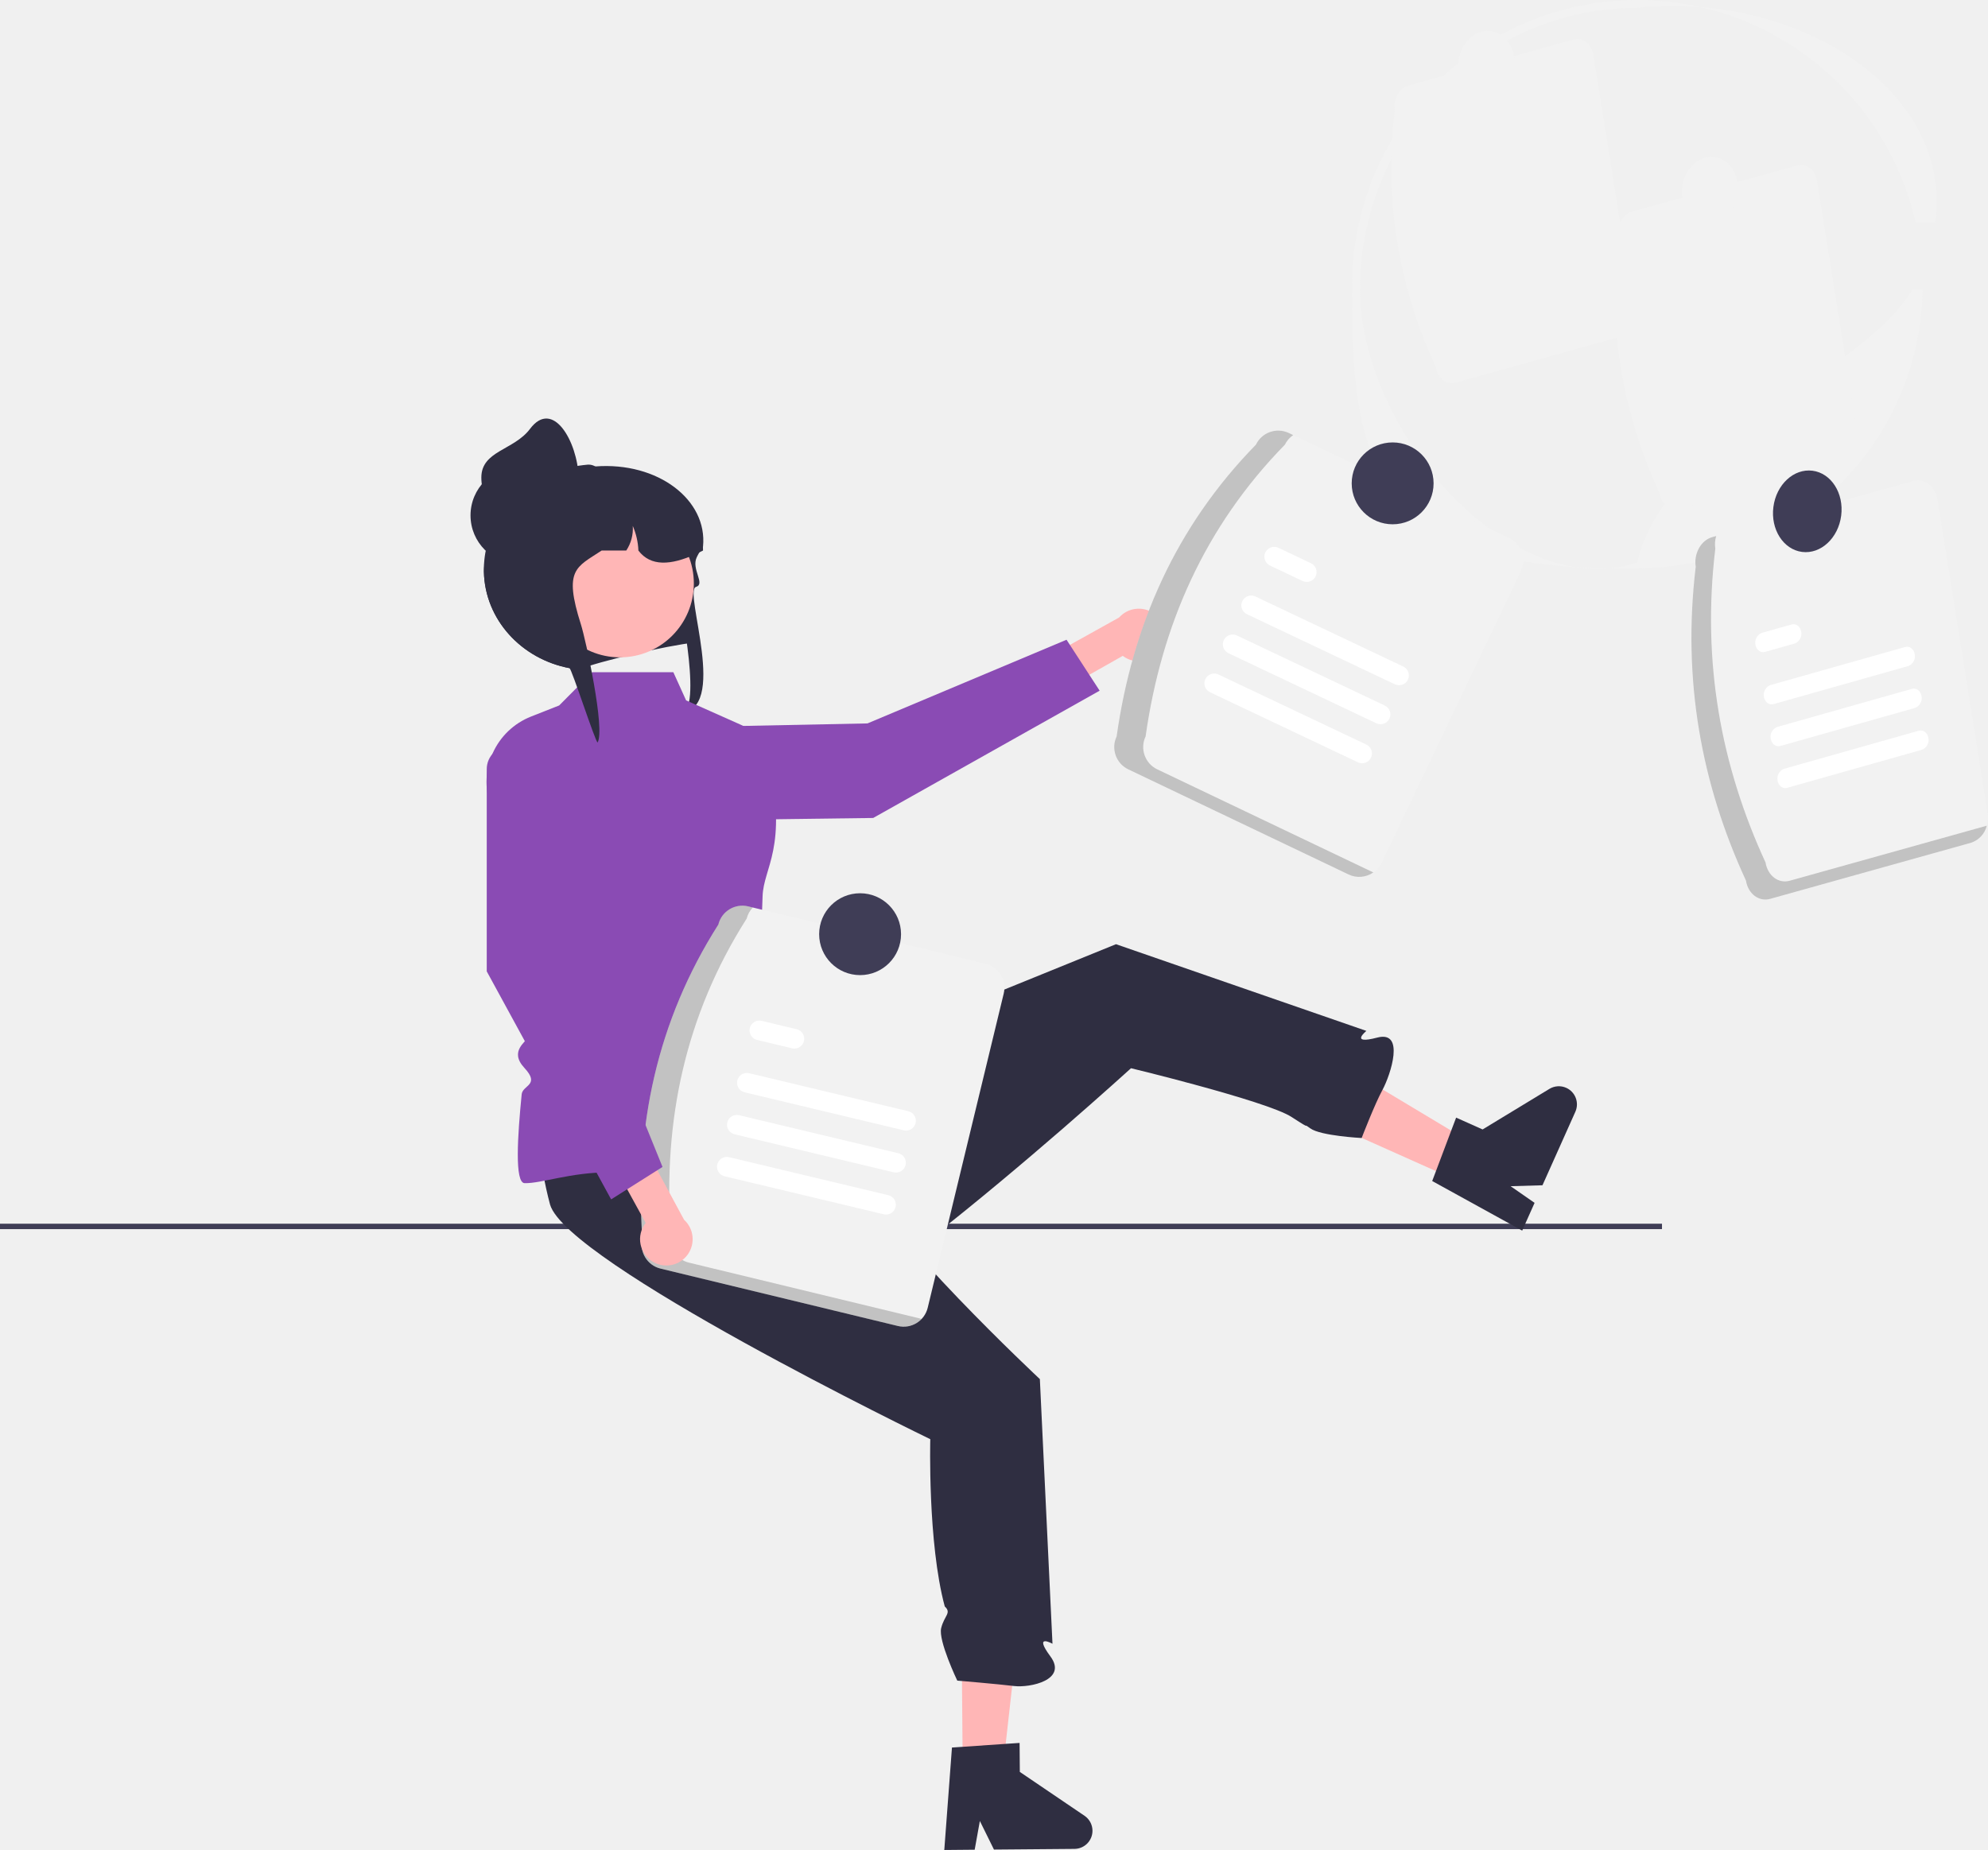
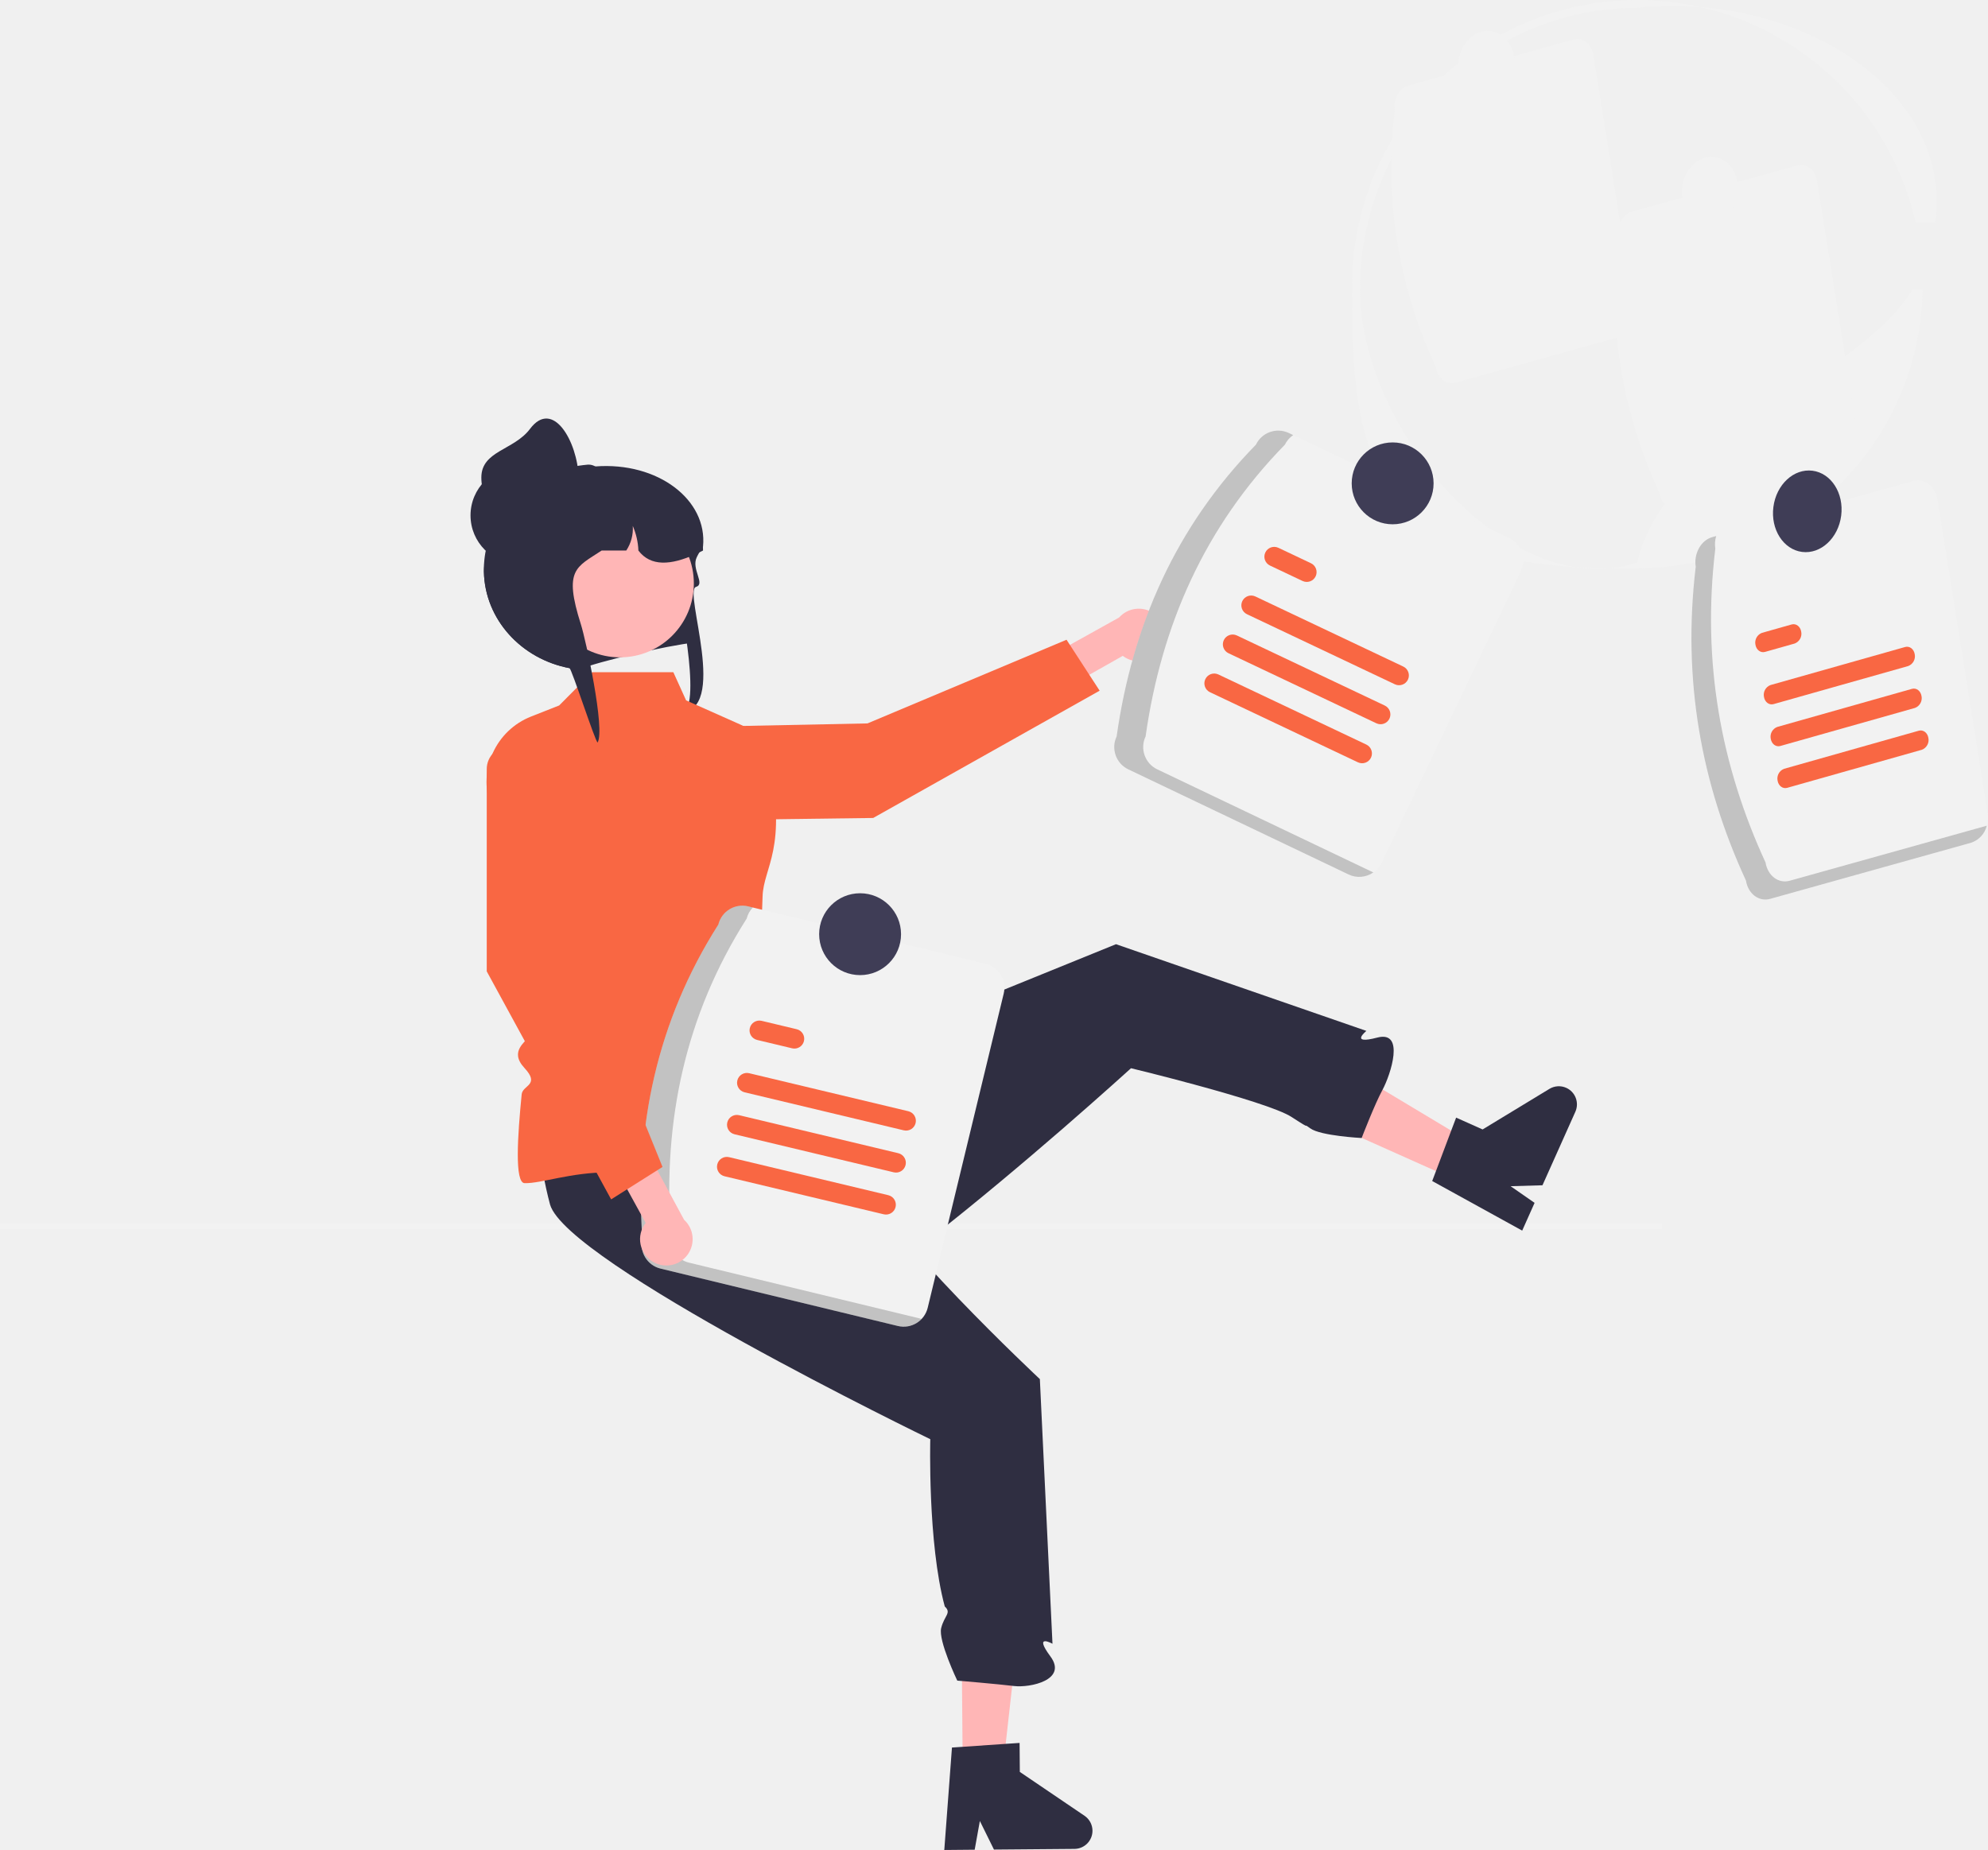
<svg xmlns="http://www.w3.org/2000/svg" data-name="Layer 1" width="735.165" height="684.285" viewBox="0 0 735.165 684.285">
  <path d="M940.795,190h7.301c5.593-42.939-37.441-75.546-86.799-79.526A105.837,105.837,0,0,1,940.795,190Z" transform="translate(-232.4177 -107.8573)" fill="#f2f2f2" />
  <path d="M827.188,318.111q-6.197-.076-11.875-.418A50.575,50.575,0,0,0,827.188,318.111Z" transform="translate(-232.4177 -107.8573)" fill="#f2f2f2" />
  <path d="M735.324,213.348c.953-56.559,46.021-102.588,102.588-102.588a125.181,125.181,0,0,1,23.384-.286,105.523,105.523,0,0,0-128.875,102.874c0,53.63,1.919,99.385,82.892,104.345C774.289,311.462,734.576,257.759,735.324,213.348Z" transform="translate(-232.4177 -107.8573)" fill="#f2f2f2" />
  <path d="M939.585,215c-18.543,31.723-91.452,54.987-101.673,100.937a46.801,46.801,0,0,1-10.725,2.174c3.36.041,6.825.028,10.427-.055,57.615,0,104.874-45.662,105.767-103.056Z" transform="translate(-232.4177 -107.8573)" fill="#f2f2f2" />
  <path d="M846.191,290.437c-13.484-29.251-19.388-60.775-15.253-95.312-.639-4.018,1.601-8.044,5.006-9l61.045-17.055c3.407-.947,6.688,1.537,7.335,5.552l15.253,95.312c.639,4.018-1.601,8.044-5.006,9l-61.045,17.055C850.12,296.936,846.838,294.453,846.191,290.437Z" transform="translate(-232.4177 -107.8573)" fill="#f2f2f2" />
  <ellipse cx="864.812" cy="178.285" rx="12.433" ry="10.378" transform="translate(344.761 905.2641) rotate(-82.63777)" fill="#f2f2f2" />
  <path d="M763.471,243.827c-13.484-29.251-19.388-60.775-15.253-95.312-.639-4.018,1.601-8.044,5.006-9l61.045-17.055c3.407-.947,6.688,1.537,7.335,5.552l15.253,95.312c.639,4.018-1.601,8.044-5.006,9l-61.045,17.055C767.399,250.327,764.117,247.843,763.471,243.827Z" transform="translate(-232.4177 -107.8573)" fill="#f2f2f2" />
  <ellipse cx="782.092" cy="131.675" rx="12.433" ry="10.378" transform="translate(318.866 782.5882) rotate(-82.63777)" fill="#f2f2f2" />
-   <rect y="452.637" width="614.606" height="2" fill="#3f3d56" />
+   <rect y="452.637" width="614.606" height="2" fill="#f2f2f2" />
  <path d="M482.418,324.495c-.725-2.538,9.411,20.72,7,21-10.983,1.26-35.319,6.94-42.968,10-.345-.04-.689-.08-1.023-.13-.821-.09-1.621-.22-2.411-.37-17.811-3.37-31.286-18-31.651-35.66-.02-.25-.02-.51-.02-.76a33.48,33.48,0,0,1,.193-3.65,34.333,34.333,0,0,1,.861-4.91l-.041-.01c-7.092-6.66-4.103-19.01,4.934-24.22a32.551,32.551,0,0,1,12.786-4.15,34.279,34.279,0,0,1,3.678-.2h11.54a53.631,53.631,0,0,1,7.244-1.05h.02c23.232-1.77,41.55,12.39,39.837,29.62-.01.02-.03.04-.041.06-.496.74-.932,1.44-1.317,2.11-.375.63-.689,1.23-.962,1.8-2.118,4.4,3.326,9.937-.284,10.97-4.8,1.374,12.625,46.55-6.375,46.55C492.66,374.122,484.418,331.495,482.418,324.495Z" transform="translate(-232.4177 -107.8573)" fill="#2f2e41" />
  <polygon points="356.007 653.298 370.991 653.171 377.622 594.033 355.51 594.219 356.007 653.298" fill="#ffb6b6" />
  <path d="M636.417,784.981a6.707,6.707,0,0,1-6.641,6.757l-29.79.249-5.215-10.571-1.915,10.625-11.24.102,2.838-37.895,3.911-.26,15.951-1.1,5.146-.345.09,10.722,23.93,16.231A6.696,6.696,0,0,1,636.417,784.981Z" transform="translate(-232.4177 -107.8573)" fill="#2f2e41" />
  <path d="M607.418,731.495c-5.96-.72-21-2-21-2s-7.1-14.82-5.95-19.43c1.13-4.63,3.95-5.57,1.33-7.99-6.38-23.58-5.36-61.88-5.36-61.88s-34.34-16.63-69.11-35.88c-33.99-18.83-68.39-40.16-71.5-50.91a136.945,136.945,0,0,1-4.12-23.47c-.52-5.2-.84-10.3-1.04-14.87-.47-10.46-.28-18.19-.28-18.19l43.33-.72,28.7-.66h3v5l7.54,12.82s13.03,15.15,11.5,16.56c-1.85,1.71-1.29,3.23,5.28,4.47a21.362,21.362,0,0,0,5.66.23c10.61-.81,15.05,5.26,15.31,6.59,1.78,9.39,19.63,29.79,36.35,47.2h.01c15.43,16.08,29.89,29.6,29.89,29.6l.82,17.25,3.85,80.65s-7.22-4.04-.77,4.67C627.308,729.255,613.378,732.205,607.418,731.495Z" transform="translate(-232.4177 -107.8573)" fill="#2f2e41" />
  <polygon points="537.561 436.107 543.678 422.427 492.655 391.8 483.627 411.987 537.561 436.107" fill="#ffb6b6" />
  <path d="M811.607,510.229a6.707,6.707,0,0,1,3.383,8.85l-12.164,27.194-11.782.346,8.866,6.161-4.582,10.264-33.281-18.342,1.39-3.665,5.634-14.963,1.827-4.823,9.788,4.377,24.713-15.011A6.696,6.696,0,0,1,811.607,510.229Z" transform="translate(-232.4177 -107.8573)" fill="#2f2e41" />
  <path d="M743.733,510.855c-.035.078-.077.149-.112.213-2.788,5.117-7.363,16.956-7.648,17.686a.109.109,0,0,0-.014.042s-15.095-.778-18.953-3.546c-3.865-2.789,1.984,1.62-6.929-4.211-4.609-3.032-20.395-7.765-34.534-11.632-13.155-3.598-24.876-6.427-24.876-6.427s-10.361,9.43-25.373,22.462l-.007.007c-13.943,12.077-31.91,27.264-49.322,40.863-37.278,10.965-76.624,20.465-86.459,15.127a136.945,136.945,0,0,1-19.598-13.554l10.128-26.548L506.821,513.288l28.195-11.457,11.03-4.485,15.445-6.268,83.62-33.975,92.603,32.075s-6.45,5.211,4.047,2.462C752.117,488.936,746.646,505.37,743.733,510.855Z" transform="translate(-232.4177 -107.8573)" fill="#2f2e41" />
-   <path d="M451.418,356.495h30l4.723,10.426,20.091,8.952A18.26,18.26,0,0,1,516.629,388.649c7.234,33.071-1.917,39.943-2.211,50.846-1,37-6.153,44.36-5.576,53.494.172,2.734,1.841,13.542,7.209,12.524s2.474,3.255,3.745,4.916c1.098,1.435,6.87-.469,3.247,4.298s11.868,17.768,2.376,17.768c-18,0-54,9-68,9s-24.819,4.151-31,4c-3.767-.092-2.589-17.659-1.084-32.872.341-3.445,6.956-3.355,1.02-9.742s1.051-9.706,1.064-11.387c.013-1.786,3.365-6.284-.817-13.642s-.327-4.313-.509-6.624c-1.4-17.805-3.406-40.507-3.406-40.507l-8.844-24.89a26.041,26.041,0,0,1,14.982-32.943l10.374-4.092Z" transform="translate(-232.4177 -107.8573)" fill="#8a4bb4" />
+   <path d="M451.418,356.495h30l4.723,10.426,20.091,8.952A18.26,18.26,0,0,1,516.629,388.649c7.234,33.071-1.917,39.943-2.211,50.846-1,37-6.153,44.36-5.576,53.494.172,2.734,1.841,13.542,7.209,12.524s2.474,3.255,3.745,4.916c1.098,1.435,6.87-.469,3.247,4.298s11.868,17.768,2.376,17.768c-18,0-54,9-68,9s-24.819,4.151-31,4c-3.767-.092-2.589-17.659-1.084-32.872.341-3.445,6.956-3.355,1.02-9.742s1.051-9.706,1.064-11.387c.013-1.786,3.365-6.284-.817-13.642s-.327-4.313-.509-6.624c-1.4-17.805-3.406-40.507-3.406-40.507l-8.844-24.89a26.041,26.041,0,0,1,14.982-32.943l10.374-4.092Z" transform="translate(-232.4177 -107.8573)" fill="#f96743" />
  <path d="M662.113,347.314a9.743,9.743,0,0,1-14.503,3.139l-42.261,23.926-9.492-10.062,50.402-28.05a9.73,9.73,0,0,1,15.854,11.048Z" transform="translate(-232.4177 -107.8573)" fill="#ffb6b6" />
-   <path d="M471.831,403.79l-.644,7.705,84.134-1.082,83.746-47.08-12.243-18.844-73.608,30.949-52.316,1.061A29.776,29.776,0,0,0,471.831,403.79Z" transform="translate(-232.4177 -107.8573)" fill="#8a4bb4" />
+   <path d="M471.831,403.79l-.644,7.705,84.134-1.082,83.746-47.08-12.243-18.844-73.608,30.949-52.316,1.061A29.776,29.776,0,0,0,471.831,403.79Z" transform="translate(-232.4177 -107.8573)" fill="#f96743" />
  <circle cx="229.261" cy="215.822" r="27.322" fill="#ffb6b6" />
  <path d="M492.397,311.495c-.456.24-.902.46-1.358.68-.476.23-.952.46-1.429.67-9.149,4.15-16.596,4.61-21.114-1.35a25.26,25.26,0,0,0-2.077-9.1,14.627,14.627,0,0,1-2.411,9.1h-9.098c-9.372,6.22-14.184,6.87-7.68,27.29,1.814,5.69,9.025,38.8,6.188,43.71-.821-.09-9.612-27.35-10.403-27.5-17.811-3.37-31.286-18-31.651-35.66.02-.9.081-1.8.172-2.68a47.717,47.717,0,0,1,3.86-5.04,30.593,30.593,0,0,1,3.171-13.61,31.304,31.304,0,0,1,11.895-12.94,55.163,55.163,0,0,1,9.503-3.57c.081-.02.152-.04.233-.06,1.003-.27,2.026-.52,3.05-.73a56.096,56.096,0,0,1,6.403-.97c.152-.01.304-.02.446-.02a4.825,4.825,0,0,1,2.442.67c.01,0,.01.01.02.01a4.597,4.597,0,0,1,1.358,1.21,4.65,4.65,0,0,1,.993,2.89h10.132q.562,0,1.125.03a27.166,27.166,0,0,1,26.19,25.54C492.386,310.545,492.397,311.015,492.397,311.495Z" transform="translate(-232.4177 -107.8573)" fill="#2f2e41" />
  <circle cx="192" cy="190.637" r="18" fill="#2f2e41" />
  <path d="M446.418,284.495c.344,9.935-8.059,18-18,18a18,18,0,0,1-18-18c0-9.941,12.039-10.044,18-18C436.85,255.24,445.954,271.096,446.418,284.495Z" transform="translate(-232.4177 -107.8573)" fill="#2f2e41" />
  <path d="M469.952,566.075c-2.795-41.473,5.387-80.485,28.111-116.235a9.14,9.14,0,0,1,11.02-6.728l87.783,21.23a9.14,9.14,0,0,1,6.727,11.02l-28.111,116.235a9.14,9.14,0,0,1-11.02,6.727l-87.783-21.23A9.14,9.14,0,0,1,469.952,566.075Z" transform="translate(-232.4177 -107.8573)" fill="#f2f2f2" />
  <path d="M487.155,574.884a9.14,9.14,0,0,1-6.727-11.02c-2.795-41.473,5.387-80.485,28.111-116.235a9.022,9.022,0,0,1,2.272-4.098l-1.727-.418a9.14,9.14,0,0,0-11.02,6.727c-22.724,35.75-30.906,74.762-28.111,116.235A9.14,9.14,0,0,0,476.68,577.095l87.783,21.23a9.099,9.099,0,0,0,8.748-2.629Z" transform="translate(-232.4177 -107.8573)" opacity="0.2" style="isolation:isolate" />
-   <path d="M566.635,525.952l-58.865-14.064a3.631,3.631,0,0,1,1.688-7.064l58.865,14.064a3.631,3.631,0,0,1-1.688,7.064Z" transform="translate(-232.4177 -107.8573)" fill="#fff" />
-   <path d="M525.348,495.614l-12.95-3.094a3.631,3.631,0,0,1,1.665-7.069l.022.005,12.95,3.094a3.631,3.631,0,0,1-1.688,7.064Z" transform="translate(-232.4177 -107.8573)" fill="#fff" />
-   <path d="M559.216,557.006l-58.865-14.064a3.631,3.631,0,0,1,1.688-7.064l58.865,14.064a3.631,3.631,0,1,1-1.665,7.069Z" transform="translate(-232.4177 -107.8573)" fill="#fff" />
-   <path d="M562.925,541.479,504.061,527.416a3.631,3.631,0,0,1,1.679-7.066l.008.002L564.613,534.416a3.631,3.631,0,0,1-1.688,7.064Z" transform="translate(-232.4177 -107.8573)" fill="#fff" />
+   <path d="M566.635,525.952l-58.865-14.064a3.631,3.631,0,0,1,1.688-7.064l58.865,14.064a3.631,3.631,0,0,1-1.688,7.064Z" transform="translate(-232.4177 -107.8573)" fill="#f96743" />
+   <path d="M525.348,495.614l-12.95-3.094a3.631,3.631,0,0,1,1.665-7.069l.022.005,12.95,3.094a3.631,3.631,0,0,1-1.688,7.064Z" transform="translate(-232.4177 -107.8573)" fill="#f96743" />
+   <path d="M559.216,557.006l-58.865-14.064a3.631,3.631,0,0,1,1.688-7.064l58.865,14.064a3.631,3.631,0,1,1-1.665,7.069Z" transform="translate(-232.4177 -107.8573)" fill="#f96743" />
+   <path d="M562.925,541.479,504.061,527.416a3.631,3.631,0,0,1,1.679-7.066l.008.002L564.613,534.416a3.631,3.631,0,0,1-1.688,7.064Z" transform="translate(-232.4177 -107.8573)" fill="#f96743" />
  <circle cx="318.064" cy="345.545" r="15.141" fill="#3f3d56" />
  <path d="M474.139,574.744a9.743,9.743,0,0,1-2.952-14.542l-23.38-42.565,10.183-9.362,27.4,50.758a9.73,9.73,0,0,1-11.251,15.711Z" transform="translate(-232.4177 -107.8573)" fill="#ffb6b6" />
-   <path d="M446.83,386.329,421.683,383.903a8.454,8.454,0,0,0-9.266,8.415V467.15l46,84.345,19-12-30-74Z" transform="translate(-232.4177 -107.8573)" fill="#8a4bb4" />
+   <path d="M446.83,386.329,421.683,383.903a8.454,8.454,0,0,0-9.266,8.415V467.15l46,84.345,19-12-30-74Z" transform="translate(-232.4177 -107.8573)" fill="#f96743" />
  <path d="M645.354,380.257c5.831-41.156,21.894-77.637,51.511-107.923a9.14,9.14,0,0,1,12.171-4.307l81.506,38.902a9.14,9.14,0,0,1,4.306,12.171l-51.511,107.923a9.14,9.14,0,0,1-12.171,4.307l-81.506-38.902A9.14,9.14,0,0,1,645.354,380.257Z" transform="translate(-232.4177 -107.8573)" fill="#f2f2f2" />
  <path d="M660.367,392.428a9.14,9.14,0,0,1-4.307-12.171c5.831-41.157,21.894-77.637,51.511-107.923a9.022,9.022,0,0,1,3.069-3.541l-1.604-.766a9.14,9.14,0,0,0-12.171,4.306c-29.617,30.287-45.68,66.767-51.511,107.923a9.14,9.14,0,0,0,4.307,12.171L731.167,431.33a9.099,9.099,0,0,0,9.102-.766Z" transform="translate(-232.4177 -107.8573)" opacity="0.2" style="isolation:isolate" />
-   <path d="M748.239,360.966l-54.691-25.918a3.631,3.631,0,0,1,3.11-6.563l54.691,25.918a3.631,3.631,0,0,1-3.11,6.563Z" transform="translate(-232.4177 -107.8573)" fill="#fff" />
-   <path d="M714.108,322.755l-12.032-5.702a3.631,3.631,0,1,1,3.089-6.573l.021.01,12.032,5.702a3.631,3.631,0,0,1-3.11,6.563Z" transform="translate(-232.4177 -107.8573)" fill="#fff" />
-   <path d="M734.566,389.819l-54.691-25.918a3.631,3.631,0,0,1,3.11-6.563l54.691,25.918a3.631,3.631,0,1,1-3.089,6.573Z" transform="translate(-232.4177 -107.8573)" fill="#fff" />
-   <path d="M741.403,375.393l-54.691-25.918a3.631,3.631,0,0,1,3.102-6.567l.008.004,54.691,25.918a3.631,3.631,0,0,1-3.11,6.563Z" transform="translate(-232.4177 -107.8573)" fill="#fff" />
+   <path d="M748.239,360.966l-54.691-25.918a3.631,3.631,0,0,1,3.11-6.563l54.691,25.918a3.631,3.631,0,0,1-3.11,6.563Z" transform="translate(-232.4177 -107.8573)" fill="#f96743" />
+   <path d="M714.108,322.755l-12.032-5.702a3.631,3.631,0,1,1,3.089-6.573l.021.01,12.032,5.702a3.631,3.631,0,0,1-3.11,6.563Z" transform="translate(-232.4177 -107.8573)" fill="#f96743" />
+   <path d="M734.566,389.819l-54.691-25.918a3.631,3.631,0,0,1,3.11-6.563l54.691,25.918a3.631,3.631,0,1,1-3.089,6.573Z" transform="translate(-232.4177 -107.8573)" fill="#f96743" />
+   <path d="M741.403,375.393l-54.691-25.918a3.631,3.631,0,0,1,3.102-6.567l.008.004,54.691,25.918a3.631,3.631,0,0,1-3.11,6.563Z" transform="translate(-232.4177 -107.8573)" fill="#f96743" />
  <circle cx="515" cy="178.787" r="15.141" fill="#3f3d56" />
  <path d="M878.077,433.574c-16.421-35.623-23.612-74.015-18.575-116.074-.778-4.893,1.949-9.796,6.097-10.961l74.343-20.77c4.149-1.153,8.146,1.871,8.933,6.762l18.575,116.074c.778,4.893-1.949,9.796-6.097,10.961l-74.343,20.77C882.86,441.489,878.864,438.464,878.077,433.574Z" transform="translate(-232.4177 -107.8573)" fill="#f2f2f2" />
  <path d="M894.247,433.637c-4.149,1.153-8.145-1.871-8.933-6.762-16.421-35.623-23.612-74.015-18.576-116.074a10.728,10.728,0,0,1,.323-4.671l-1.463.409c-4.147,1.165-6.875,6.068-6.097,10.961-5.036,42.06,2.155,80.452,18.576,116.074.787,4.89,4.784,7.915,8.933,6.762l74.343-20.77a8.834,8.834,0,0,0,5.774-6.29Z" transform="translate(-232.4177 -107.8573)" opacity="0.2" style="isolation:isolate" />
-   <path d="M938.08,354.218,888.288,368.299c-1.65.464-3.243-.737-3.557-2.683a3.858,3.858,0,0,1,2.412-4.362l49.793-14.081c1.651-.46,3.241.744,3.552,2.691a3.859,3.859,0,0,1-2.408,4.353Z" transform="translate(-232.4177 -107.8573)" fill="#fff" />
-   <path d="M896.103,345.885,885.149,348.982c-1.649.473-3.246-.72-3.568-2.664a3.862,3.862,0,0,1,2.404-4.376l.019-.005,10.954-3.098c1.651-.46,3.241.744,3.552,2.691A3.859,3.859,0,0,1,896.103,345.885Z" transform="translate(-232.4177 -107.8573)" fill="#fff" />
-   <path d="M943.113,385.188l-49.793,14.081c-1.651.46-3.241-.744-3.552-2.691a3.859,3.859,0,0,1,2.408-4.353L941.968,378.143c1.649-.473,3.246.72,3.568,2.664a3.862,3.862,0,0,1-2.404,4.376Z" transform="translate(-232.4177 -107.8573)" fill="#fff" />
-   <path d="M940.597,369.703l-49.793,14.081c-1.65.469-3.245-.727-3.563-2.672a3.859,3.859,0,0,1,2.411-4.37l.007-.002L939.452,362.658c1.651-.46,3.241.744,3.552,2.691a3.859,3.859,0,0,1-2.408,4.353Z" transform="translate(-232.4177 -107.8573)" fill="#fff" />
+   <path d="M938.08,354.218,888.288,368.299c-1.65.464-3.243-.737-3.557-2.683a3.858,3.858,0,0,1,2.412-4.362l49.793-14.081c1.651-.46,3.241.744,3.552,2.691a3.859,3.859,0,0,1-2.408,4.353Z" transform="translate(-232.4177 -107.8573)" fill="#f96743" />
+   <path d="M896.103,345.885,885.149,348.982c-1.649.473-3.246-.72-3.568-2.664a3.862,3.862,0,0,1,2.404-4.376l.019-.005,10.954-3.098c1.651-.46,3.241.744,3.552,2.691A3.859,3.859,0,0,1,896.103,345.885Z" transform="translate(-232.4177 -107.8573)" fill="#f96743" />
+   <path d="M943.113,385.188l-49.793,14.081c-1.651.46-3.241-.744-3.552-2.691a3.859,3.859,0,0,1,2.408-4.353L941.968,378.143c1.649-.473,3.246.72,3.568,2.664a3.862,3.862,0,0,1-2.404,4.376Z" transform="translate(-232.4177 -107.8573)" fill="#f96743" />
+   <path d="M940.597,369.703l-49.793,14.081c-1.65.469-3.245-.727-3.563-2.672a3.859,3.859,0,0,1,2.411-4.37l.007-.002L939.452,362.658c1.651-.46,3.241.744,3.552,2.691a3.859,3.859,0,0,1-2.408,4.353Z" transform="translate(-232.4177 -107.8573)" fill="#f96743" />
  <ellipse cx="900.754" cy="296.99" rx="15.141" ry="12.638" transform="translate(258.3704 1044.403) rotate(-82.63777)" fill="#3f3d56" />
</svg>
